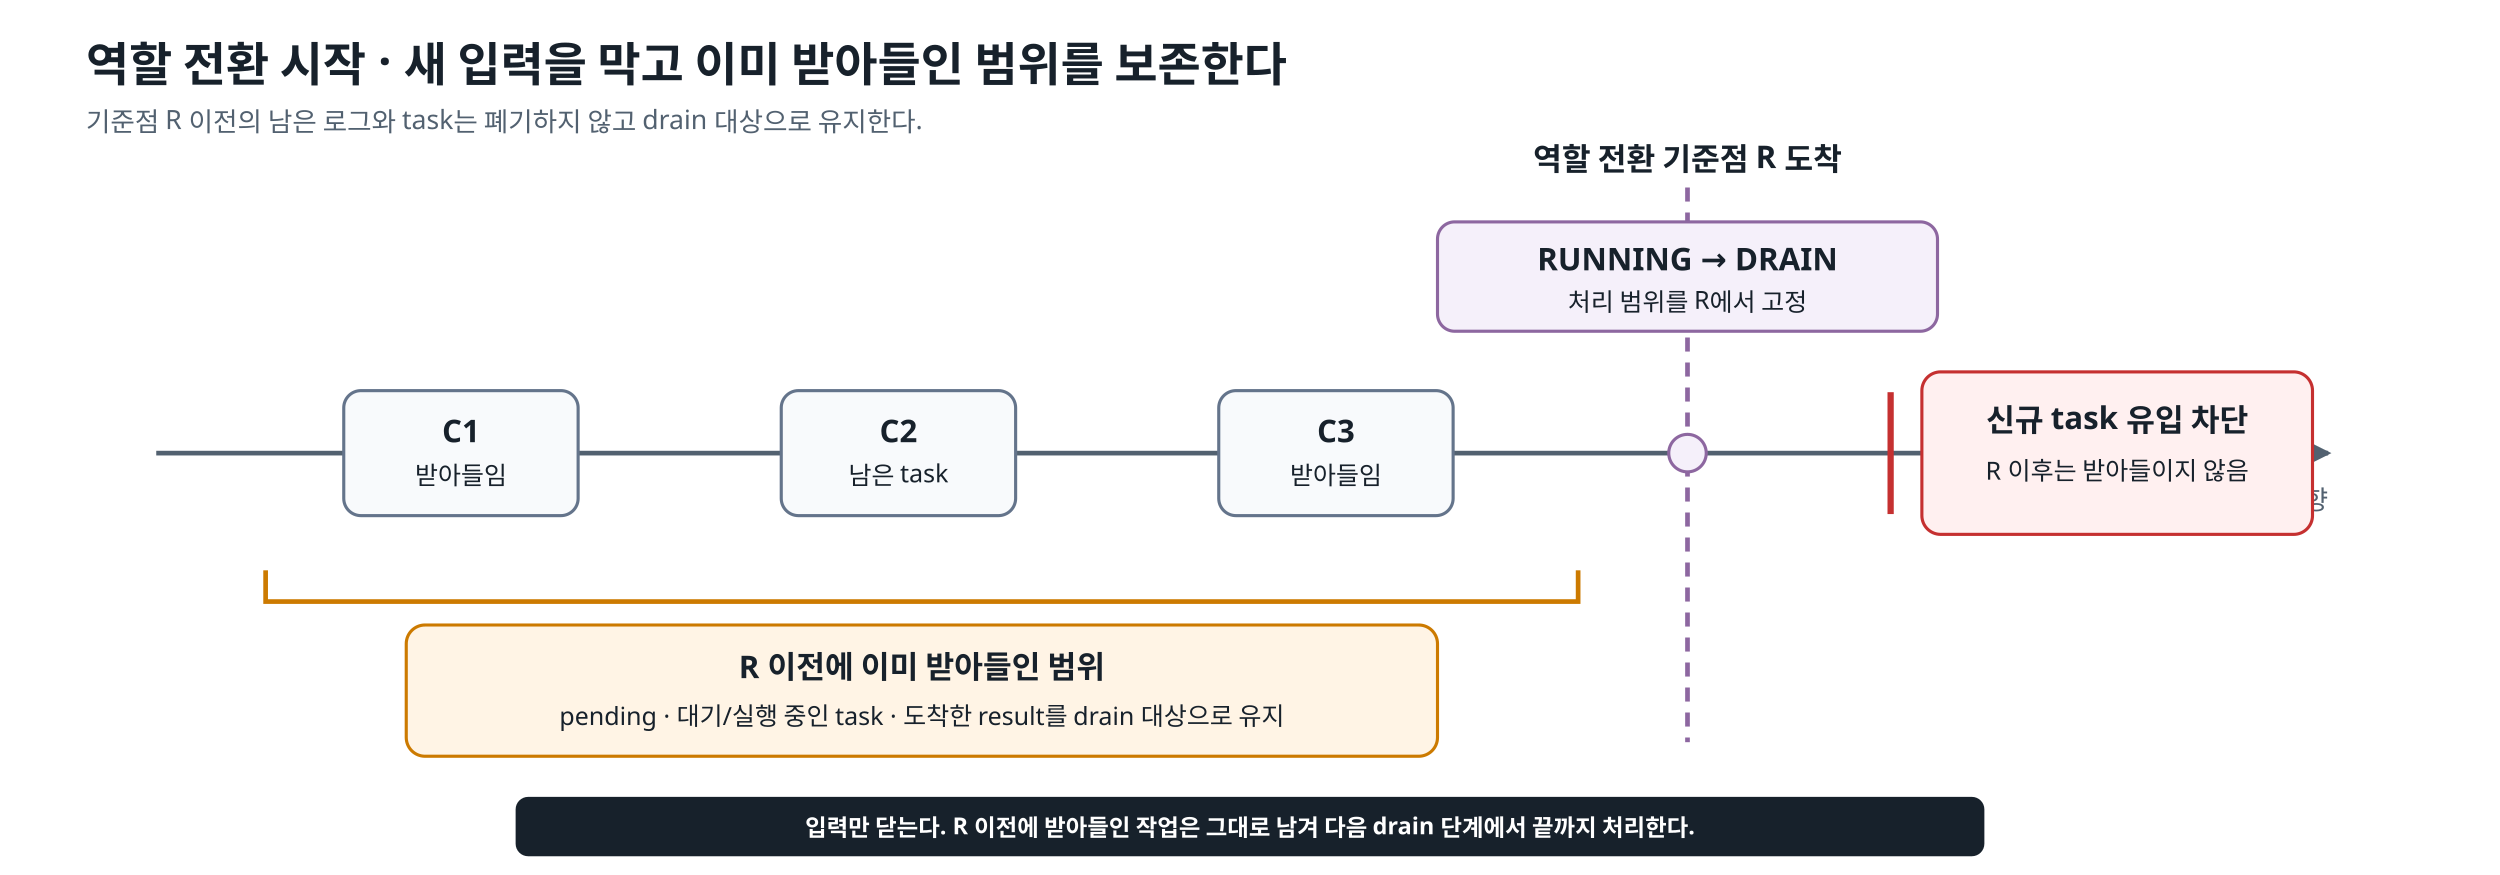
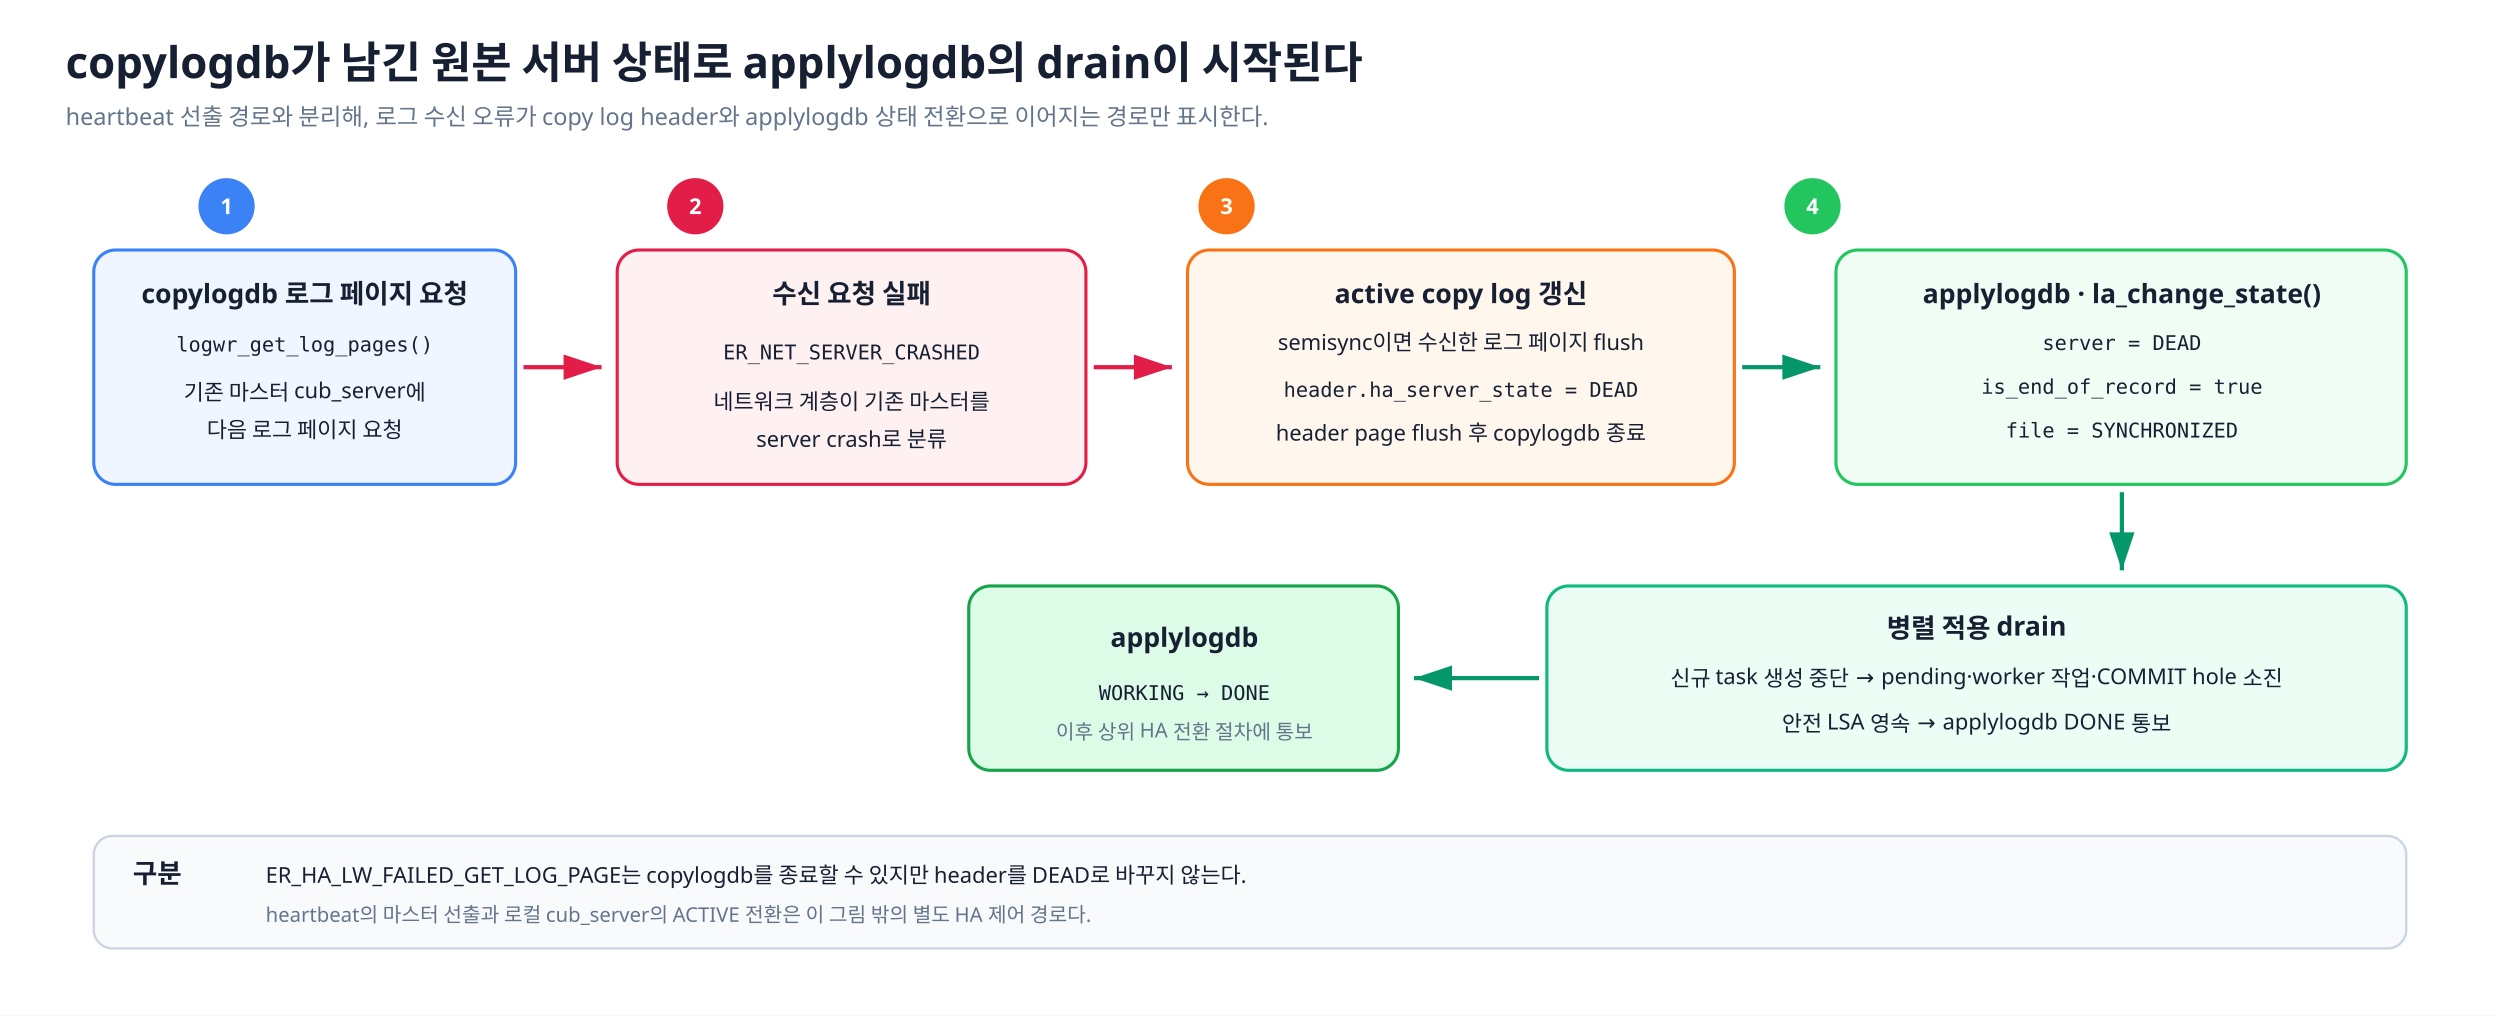
- <svg xmlns="http://www.w3.org/2000/svg" width="1600" height="560" viewBox="0 0 1600 560" role="img" aria-labelledby="title desc">
+ <svg xmlns="http://www.w3.org/2000/svg" width="1600" height="650" viewBox="0 0 1600 650" role="img" aria-labelledby="title desc">
  <defs>
    <style>
-       text{font-family:"Pretendard","Noto Sans KR",sans-serif;fill:#17212b}.title{font-size:30px;font-weight:700}.sub{font-size:17px;fill:#526170}.h{font-size:20px;font-weight:700}.t{font-size:16px}.m{font-family:"D2Coding","Noto Sans Mono",monospace;font-size:17px}
-       .accepted{fill:#fff4e5;stroke:#cc7a00;stroke-width:2}.commit{fill:#f8fafc;stroke:#64748b;stroke-width:2}.cutBox{fill:#f5f0fa;stroke:#8d67a0;stroke-width:2}.blocked{fill:#fff0f0;stroke:#c53030;stroke-width:2}.axis{stroke:#526170;stroke-width:3}.cut{stroke:#8d67a0;stroke-width:3;stroke-dasharray:9 7}.bracket{stroke:#cc7a00;stroke-width:3;fill:none}.stop{stroke:#c53030;stroke-width:4}
+       text{font-family:"Pretendard","Noto Sans KR",sans-serif;fill:#172033}.title{font-size:28px;font-weight:700}.sub{font-size:15px;fill:#64748b}.step{font-size:14px;font-weight:700;fill:#fff}.head{font-size:17px;font-weight:700}.body{font-size:14px}.small{font-size:13px;fill:#64748b}.mono{font:13px ui-monospace,SFMono-Regular,Menlo,monospace}.request{fill:#eff6ff;stroke:#3b82f6;stroke-width:2}.error{fill:#fff1f2;stroke:#e11d48;stroke-width:2}.copy{fill:#fff7ed;stroke:#f97316;stroke-width:2}.check{fill:#f0fdf4;stroke:#22c55e;stroke-width:2}.drain{fill:#ecfdf5;stroke:#10b981;stroke-width:2}.done{fill:#dcfce7;stroke:#16a34a;stroke-width:2}.note{fill:#f8fafc;stroke:#cbd5e1;stroke-width:1.5}.arrow{fill:none;stroke:#64748b;stroke-width:2.5;marker-end:url(#arrow)}.redArrow{fill:none;stroke:#e11d48;stroke-width:2.7;marker-end:url(#redArrow)}.greenArrow{fill:none;stroke:#059669;stroke-width:2.7;marker-end:url(#greenArrow)}
    </style>
-     <marker id="axisArrow" viewBox="0 0 10 10" refX="9" refY="5" markerWidth="7" markerHeight="7" orient="auto">
-       <path d="M0 0L10 5L0 10Z" fill="#526170" />
+     <marker id="arrow" markerWidth="10" markerHeight="10" refX="9" refY="3" orient="auto">
+       <path d="M0,0 L9,3 L0,6 Z" fill="#64748b" />
+     </marker>
+     <marker id="redArrow" markerWidth="10" markerHeight="10" refX="9" refY="3" orient="auto">
+       <path d="M0,0 L9,3 L0,6 Z" fill="#e11d48" />
+     </marker>
+     <marker id="greenArrow" markerWidth="10" markerHeight="10" refX="9" refY="3" orient="auto">
+       <path d="M0,0 L9,3 L0,6 Z" fill="#059669" />
    </marker>
  </defs>
-   <rect width="1600" height="560" fill="#fff" />
-   <text x="55" y="52" class="title">역할 전환 시작 · 새 입력을 막고 이미 받아들인 범위를 보존한다</text>
-   <text x="55" y="84" class="sub">기준점 R 이전의 남은 로그와 task는 폐기하지 않고 drain 대상으로 유지한다.</text>
-   <line x1="100" y1="290" x2="1490" y2="290" class="axis" marker-end="url(#axisArrow)" />
-   <text x="1490" y="326" text-anchor="end" class="sub">로그 진행 방향</text>
-   <rect x="220" y="250" width="150" height="80" rx="11" class="commit" />
-   <text x="295" y="283" text-anchor="middle" class="h">C1</text>
-   <text x="295" y="310" text-anchor="middle" class="t">받아들임</text>
-   <rect x="500" y="250" width="150" height="80" rx="11" class="commit" />
-   <text x="575" y="283" text-anchor="middle" class="h">C2</text>
-   <text x="575" y="310" text-anchor="middle" class="t">남은 task</text>
-   <rect x="780" y="250" width="150" height="80" rx="11" class="commit" />
-   <text x="855" y="283" text-anchor="middle" class="h">C3</text>
-   <text x="855" y="310" text-anchor="middle" class="t">받아들임</text>
-   <path d="M170 365V385H1010V365" class="bracket" />
-   <rect x="260" y="400" width="660" height="84" rx="12" class="accepted" />
-   <text x="590" y="434" text-anchor="middle" class="h">R 이전에 이미 받아들인 범위</text>
-   <text x="590" y="464" text-anchor="middle" class="t">pending · 대기/실행 중인 task · 도착한 result를 drain 대상으로 유지</text>
-   <line x1="1080" y1="120" x2="1080" y2="475" class="cut" />
-   <circle cx="1080" cy="290" r="12" class="cutBox" />
-   <text x="1080" y="109" text-anchor="middle" class="h">역할 전환 기준점 R 도착</text>
-   <rect x="920" y="142" width="320" height="70" rx="11" class="cutBox" />
-   <text x="1080" y="173" text-anchor="middle" class="h">RUNNING → DRAIN</text>
-   <text x="1080" y="199" text-anchor="middle" class="t">처리 범위를 R에서 고정</text>
-   <rect x="1230" y="238" width="250" height="104" rx="12" class="blocked" />
-   <text x="1355" y="276" text-anchor="middle" class="h">신규 task 유입 차단</text>
-   <text x="1355" y="307" text-anchor="middle" class="t">R 이후는 받아들이지 않음</text>
-   <line x1="1210" y1="251" x2="1210" y2="329" class="stop" />
-   <rect x="330" y="510" width="940" height="38" rx="8" fill="#17212b" />
-   <text x="800" y="535" text-anchor="middle" style="font:700 15px 'Pretendard','Noto Sans KR',sans-serif;fill:#fff">입력만 닫는다. R 이전에 받아들인 작업은 그대로 남겨 다음 drain 단계에서 끝까지 처리한다.</text>
+   <rect width="1600" height="650" fill="#fff" />
+   <text x="42" y="50" class="title">copylogdb가 남긴 원본 서버 상태로 applylogdb의 drain이 시작된다</text>
+   <text x="42" y="80" class="sub">heartbeat 선출 경로와 분리해, 로그 수신 오류가 copy log header와 applylogdb 상태 전환으로 이어지는 경로만 표시한다.</text>
+   <circle cx="145" cy="132" r="18" fill="#3b82f6" />
+   <text x="145" y="137" text-anchor="middle" class="step">1</text>
+   <circle cx="445" cy="132" r="18" fill="#e11d48" />
+   <text x="445" y="137" text-anchor="middle" class="step">2</text>
+   <circle cx="785" cy="132" r="18" fill="#f97316" />
+   <text x="785" y="137" text-anchor="middle" class="step">3</text>
+   <circle cx="1160" cy="132" r="18" fill="#22c55e" />
+   <text x="1160" y="137" text-anchor="middle" class="step">4</text>
+   <rect x="60" y="160" width="270" height="150" rx="14" class="request" />
+   <text x="195" y="194" text-anchor="middle" class="head">copylogdb 로그 페이지 요청</text>
+   <text x="195" y="225" text-anchor="middle" class="mono">logwr_get_log_pages()</text>
+   <text x="195" y="256" text-anchor="middle" class="body">기존 마스터 cub_server에</text>
+   <text x="195" y="280" text-anchor="middle" class="body">다음 로그 페이지 요청</text>
+   <path d="M335 235H385" class="redArrow" />
+   <rect x="395" y="160" width="300" height="150" rx="14" class="error" />
+   <text x="545" y="194" text-anchor="middle" class="head">수신 요청 실패</text>
+   <text x="545" y="230" text-anchor="middle" class="mono">ER_NET_SERVER_CRASHED</text>
+   <text x="545" y="262" text-anchor="middle" class="body">네트워크 계층이 기존 마스터를</text>
+   <text x="545" y="286" text-anchor="middle" class="body">server crash로 분류</text>
+   <path d="M700 235H750" class="redArrow" />
+   <rect x="760" y="160" width="350" height="150" rx="14" class="copy" />
+   <text x="935" y="194" text-anchor="middle" class="head">active copy log 갱신</text>
+   <text x="935" y="224" text-anchor="middle" class="body">semisync이면 수신한 로그 페이지 flush</text>
+   <text x="935" y="254" text-anchor="middle" class="mono">header.ha_server_state = DEAD</text>
+   <text x="935" y="282" text-anchor="middle" class="body">header page flush 후 copylogdb 종료</text>
+   <path d="M1115 235H1165" class="greenArrow" />
+   <rect x="1175" y="160" width="365" height="150" rx="14" class="check" />
+   <text x="1358" y="194" text-anchor="middle" class="head">applylogdb · la_change_state()</text>
+   <text x="1358" y="224" text-anchor="middle" class="mono">server = DEAD</text>
+   <text x="1358" y="252" text-anchor="middle" class="mono">is_end_of_record = true</text>
+   <text x="1358" y="280" text-anchor="middle" class="mono">file = SYNCHRONIZED</text>
+   <path d="M1358 315V365" class="greenArrow" />
+   <rect x="990" y="375" width="550" height="118" rx="14" class="drain" />
+   <text x="1265" y="408" text-anchor="middle" class="head">병렬 적용 drain</text>
+   <text x="1265" y="439" text-anchor="middle" class="body">신규 task 생성 중단 → pending·worker 작업·COMMIT hole 소진</text>
+   <text x="1265" y="468" text-anchor="middle" class="body">안전 LSA 영속 → applylogdb DONE 통보</text>
+   <path d="M985 434H905" class="greenArrow" />
+   <rect x="620" y="375" width="275" height="118" rx="14" class="done" />
+   <text x="758" y="414" text-anchor="middle" class="head">applylogdb</text>
+   <text x="758" y="448" text-anchor="middle" class="mono">WORKING → DONE</text>
+   <text x="758" y="473" text-anchor="middle" class="small">이후 상위 HA 전환 절차에 통보</text>
+   <rect x="60" y="535" width="1480" height="72" rx="12" class="note" />
+   <text x="85" y="565" class="head">구분</text>
+   <text x="170" y="565" class="body">ER_HA_LW_FAILED_GET_LOG_PAGE는 copylogdb를 종료할 수 있지만 header를 DEAD로 바꾸지 않는다.</text>
+   <text x="170" y="590" class="small">heartbeat의 마스터 선출과 로컬 cub_server의 ACTIVE 전환은 이 그림 밖의 별도 HA 제어 경로다.</text>
</svg>
